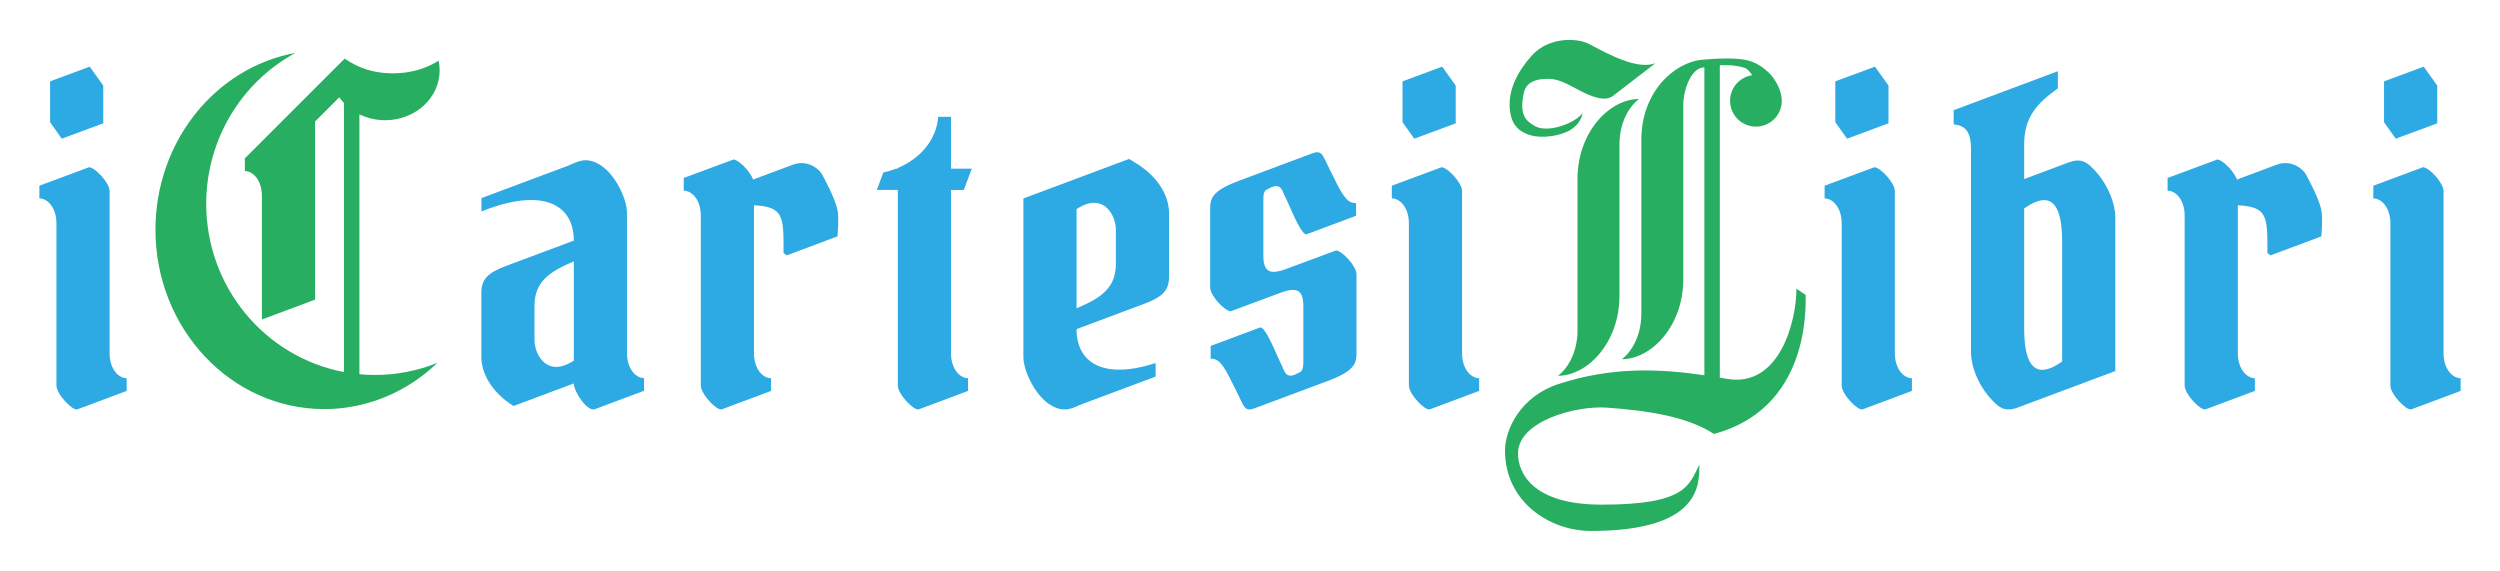
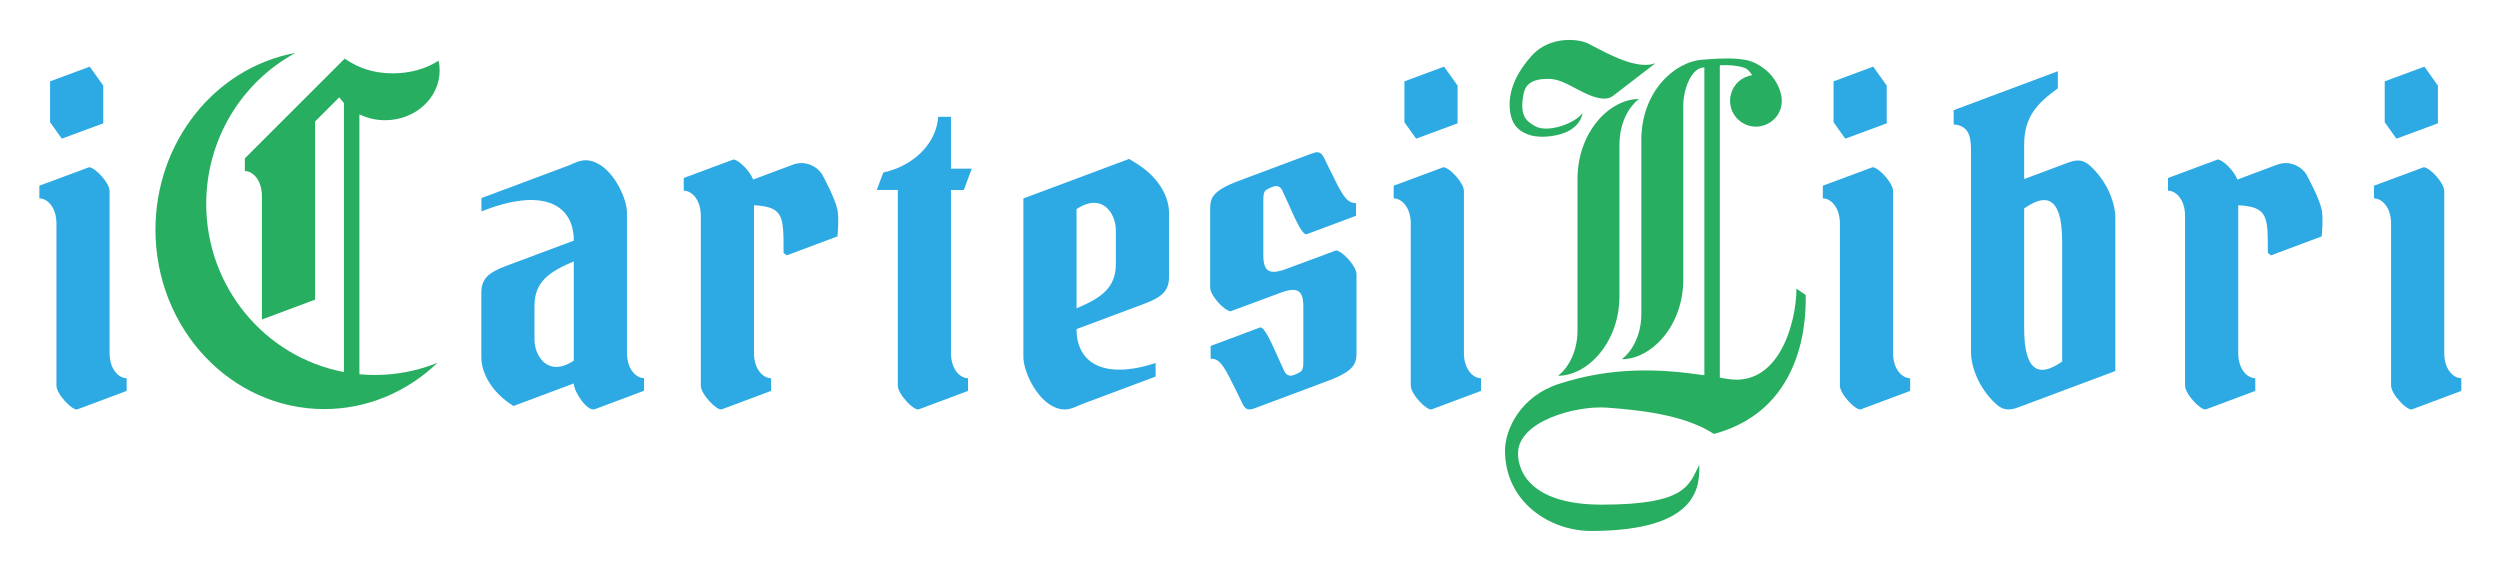
- <svg xmlns="http://www.w3.org/2000/svg" xmlns:xlink="http://www.w3.org/1999/xlink" width="635" height="145">
-   <g transform="matrix(.9815 0 0 .98075 3.107 -305.163)" stroke-width="1.019">
-     <path d="M73.309 324.847a43.69 46.467 0 00-36.243 45.788 43.69 46.467 0 0043.69 46.466 43.69 46.467 0 0029.275-11.976 43.69 44.32 0 01-16.142 3.138 43.69 44.32 0 01-4.045-.19v-67.315a15.15 15.15 0 006.66 1.53c7.791.001 14.108-5.776 14.107-12.901 0-.848-.092-1.693-.273-2.524-3.24 2.114-7.433 3.283-11.78 3.283-4.76 0-8.691-1.182-12.535-3.806l-25.826 25.826v3.283c2.035 0 4.42 2.28 4.42 6.525v31.922l13.758-5.148v-46.135l6.258-6.258c.366.522.774 1.011 1.21 1.473v69.678A43.69 44.32 0 0150.2 363.943a43.69 44.32 0 0123.11-39.096z" fill="#27ae60" />
-     <path id="a" d="M20.057 328.412l-10.264 3.803v10.594l3.035 4.256 10.729-3.975v-9.771zM7.02 359.246v3.284c2.035 0 4.42 2.279 4.42 6.525v41.955c0 2.255 4.217 6.609 5.425 6.156l12.752-4.773v-3.283c-2.035 0-4.42-2.28-4.42-6.526V360.63c0-2.114-3.707-6.074-5.296-6.172z" fill="#2daae4" fill-opacity="1" stroke-width="3.058" stroke-linecap="round" stroke-linejoin="round" />
-     <path d="M143.798 354.086l-22.372 8.376v3.45c15.75-6.32 23.902-1.923 23.902 7.556l-17.55 6.568c-4.857 1.817-6.38 3.528-6.38 7.021v16.526c0 3.95 2.384 8.986 8.32 12.72l15.61-5.843c0 2.138 3.5 7.392 5.426 6.672l12.752-4.774v-3.283c-2.035 0-4.42-2.28-4.42-6.525v-36.307c0-3.449-2.894-9.775-6.799-12.287-3.962-2.55-6.255-.706-8.489.13zm1.53 24.76v25.704c-6.837 4.526-10.172-1.424-10.172-5.393v-8.797c0-6.171 3.71-8.774 10.172-11.514zm143.717-26.538l-27.37 10.244v41.06c0 3.45 2.895 9.776 6.8 12.288 3.962 2.549 6.254.705 8.488-.131l18.935-7.088v-3.502c-13.486 4.368-20.464-.032-20.464-8.791l17.55-6.568c4.857-1.818 6.38-3.528 6.38-7.022v-16.525c0-3.951-2.384-8.987-8.321-12.721zm-9.139 11.373c3.823-.05 5.7 4.04 5.7 7.018v8.796c0 6.172-3.711 8.775-10.172 11.514v-25.703c1.709-1.132 3.198-1.608 4.472-1.625zm-93.25-11.224l-12.88 4.79v3.283c2.034 0 4.42 2.279 4.42 6.525v43.955c0 2.255 4.217 6.609 5.425 6.156l12.752-4.773v-3.283c-2.035 0-4.42-2.28-4.42-6.526v-38.273c7.788.408 7.658 2.947 7.658 12.34l.805.642 13.143-4.92s.46-4.636 0-6.884c-.626-3.058-3.68-8.61-3.68-8.61-.895-2.094-4.167-4.458-7.844-3.082l-10.297 3.854c-.791-2.167-3.714-5.11-5.082-5.194zm52.965-11.058a18.884 15.804 0 01-10.441 13.258v.185h-.467a18.884 15.804 0 01-3.283.979l-1.698 4.53h5.448v50.659c0 2.255 4.217 6.609 5.425 6.156l12.752-4.773v-3.283c-2.035 0-4.42-2.28-4.42-6.526v-42.232h3.32l2.063-5.51h-5.382V341.4zm331.035 11.058l-12.88 4.79v3.283c2.034 0 4.42 2.279 4.42 6.525v43.955c0 2.255 4.217 6.609 5.425 6.156l12.752-4.773v-3.283c-2.035 0-4.42-2.28-4.42-6.526v-38.273c7.788.408 7.658 2.947 7.658 12.34l.805.642 13.143-4.92s.46-4.636 0-6.884c-.626-3.058-3.68-8.61-3.68-8.61-.895-2.094-4.167-4.458-7.844-3.082l-10.297 3.854c-.791-2.167-3.714-5.11-5.082-5.194zm-232.785-1.863c-.422-.038-.91.078-1.506.3l-19.119 7.157c-7.194 2.693-7.234 4.81-7.234 7.463v20.09c0 2.113 3.708 6.07 5.297 6.17l12.88-4.787c4.475-1.663 5.936-.625 5.936 3.62v14.08c0 1.432-.097 2.44-.883 2.848-.813.422-1.626.898-2.44.914-.424.01-1.15-.184-1.626-1.226l-1.748-3.828c-.937-2.051-3.335-7.87-4.543-7.418l-12.752 4.773v3.283c2.035 0 3.159 1.214 5.81 6.715.56 1.161 1.443 2.801 2.336 4.752.833 1.819 1.66 1.986 3.25 1.39l19.12-7.155c7.194-2.693 7.234-4.81 7.234-7.463v-20.09c0-2.114-3.708-6.07-5.297-6.17l-12.88 4.787c-4.475 1.663-5.936.625-5.936-3.621v-14.08c0-1.431.096-2.44.882-2.848.813-.421 1.627-.897 2.44-.914.424-.009 1.15.185 1.627 1.227l1.748 3.828c.936 2.05 3.334 7.87 4.543 7.418l12.752-4.774v-3.283c-2.035 0-3.16-1.213-5.81-6.715-.56-1.16-1.444-2.8-2.337-4.752-.52-1.136-1.04-1.628-1.744-1.691zm191.508-21l-26.963 10.094v3.678c4.298.364 4.488 3.731 4.488 7.088v52.049c0 3.118 1.675 8.88 6.487 13.298 1.879 1.726 3.592 1.654 5.724.856l11.38-4.26 13.757-5.15V367.42c0-3.119-1.675-8.883-6.486-13.301-1.178-1.082-2.29-1.455-3.479-1.389-.713.04-1.454.238-2.254.537l-11.37 4.258v-8.88c0-7.284 3.361-10.735 8.716-14.614zm-3.402 33.381c3.55.153 4.517 5.087 4.517 10.871v30.928c-7.97 5.648-9.832-.7-9.832-8.697v-30.93c2.206-1.562 3.956-2.23 5.315-2.172z" fill="#2daae4" />
-     <path style="line-height:normal;font-variant-ligatures:normal;font-variant-position:normal;font-variant-caps:normal;font-variant-numeric:normal;font-variant-alternates:normal;font-variant-east-asian:normal;font-feature-settings:normal;font-variation-settings:normal;text-indent:0;text-align:start;text-decoration-line:none;text-decoration-style:solid;text-decoration-color:#000;text-transform:none;text-orientation:mixed;white-space:normal;shape-padding:0;shape-margin:0;inline-size:0;isolation:auto;mix-blend-mode:normal;solid-color:#000;solid-opacity:1" d="M403.34 321.494c-3.246-.077-7.266.882-10.174 4.143-3.41 3.824-6.271 8.801-5.557 14.27.335 2.56 1.37 5.171 5.43 6.312 2.844.799 7.702.212 10.354-1.516 1.71-1.115 2.64-2.545 3.03-4.293-2.108 2.794-9.163 5.284-12.405 3.379-2.239-1.315-4.041-2.68-2.873-8.43.45-2.221 2.01-3.787 6.314-3.787 2.695 0 4.736 1.221 8.082 2.967 2.424 1.265 6.434 3.205 8.71 1.451l10.987-8.459c-4.662 1.71-11.587-2.027-17.299-5.05-.983-.521-2.652-.94-4.6-.987zm34.146 5.117c-7.544.63-15.892 8.532-15.892 20.715v45.07c0 6.018-2.774 10.09-5.035 11.787 7.57 0 15.892-8.531 15.892-20.714v-45.073c0-4.061 2.058-9.785 5.451-9.785v79.727c-11.572-1.69-23.83-2.274-37.775 2.281-9.734 3.18-13.816 11.68-13.816 17.211 0 13.392 11.678 20.832 22.222 20.832 28.566 0 28.069-12.146 28.069-17.166-2.698 5.348-3.412 10.354-25.254 10.354-18.272 0-21.672-8.512-21.672-13.258 0-8.395 14.982-12.428 22.935-11.87 10.876.765 20.914 2.351 27.78 6.819 24.554-6.616 23.738-32.227 23.738-35.986l-2.399-1.643c0 8.628-4.468 25.674-17.931 23.36-.628-.109-1.266-.205-1.897-.31v-80.911c2.32-.127 4.58.08 6.315.65.753.247 1.458.952 2.064 1.932a6.692 6.692 0 107.66 6.62c0-2.67-1.692-5.642-3.283-7.198-2-1.958-4.27-3.134-6.441-3.444-1.55-.221-2.465-.317-4.54-.316-2.418 0-4.597.183-6.19.316zm-16.52 10.182c-7.57 0-15.892 8.531-15.892 20.715v39.181c0 6.018-2.773 10.09-5.035 11.787 7.57 0 15.893-8.531 15.893-20.714V348.58c0-6.018 2.773-10.09 5.035-11.787z" color="#000" font-weight="400" font-family="sans-serif" overflow="visible" fill="#27ae60" />
-     <use xlink:href="#a" transform="translate(350)" width="100%" height="100%" fill="#2daae4" stroke-width="1.039" />
-     <use xlink:href="#a" transform="translate(462)" width="100%" height="100%" fill="#2daae4" stroke-width="1.039" />
-     <use xlink:href="#a" transform="translate(604)" width="100%" height="100%" fill="#2daae4" stroke-width="1.039" />
-   </g>
+ <svg xmlns="http://www.w3.org/2000/svg" xmlns:xlink="http://www.w3.org/1999/xlink" width="635" height="145" version="1.1">
+   <path id="a" d="m22.793 16.927-10.074 3.73v10.39l2.979 4.174 10.531-3.898v-9.583zm-12.796 30.24v3.221c1.997 0 4.338 2.235 4.338 6.399v41.147c0 2.212 4.139 6.482 5.325 6.037l12.516-4.681v-3.22c-1.997 0-4.338-2.236-4.338-6.4v-41.146c0-2.073-3.638-5.957-5.198-6.053z" fill="#2daae4" />
+   <path d="m39.487 58.337c5.07e-4 25.169 19.199 45.572 42.882 45.572 10.616-4.6e-4 20.854-4.186 28.733-11.745-5.042 2.033-10.418 3.077-15.843 3.078-1.325 1.18e-4 -2.65-0.062-3.97-0.186v-66.019c2.036 0.991 4.272 1.504 6.537 1.5 7.647 9.81e-4 13.847-5.665 13.846-12.653 0-0.832-0.09-1.66-0.268-2.475-3.18 2.073-7.295 3.22-11.562 3.22-4.672 0-8.53-1.159-12.303-3.733l-25.348 25.329v3.22c1.997 0 4.338 2.236 4.338 6.399v31.308l13.503-5.049v-45.247l6.142-6.138c0.359 0.512 0.76 0.992 1.188 1.445v68.337c-20.284-3.853-34.984-21.805-34.984-42.724-3.37e-4 -16.045 8.72-30.785 22.682-38.343-20.558 3.779-35.573 22.734-35.573 44.907z" fill="#27ae60" />
+   <path d="m144.24 42.107-21.958 8.215v3.384c15.459-6.198 23.46-1.886 23.46 7.41l-17.225 6.442c-4.767 1.782-6.262 3.46-6.262 6.886v16.208c0 3.874 2.34 8.813 8.166 12.475l15.321-5.731c0 2.097 3.435 7.25 5.326 6.544l12.516-4.682v-3.22c-1.997 0-4.338-2.236-4.338-6.399v-35.608c0-3.383-2.841-9.587-6.673-12.05-3.889-2.501-6.139-0.692-8.332 0.128zm1.502 24.283v25.209c-6.71 4.439-9.984-1.397-9.984-5.289v-8.628c0-6.052 3.641-8.605 9.984-11.292zm141.06-26.027-26.864 10.047v40.27c0 3.384 2.841 9.588 6.674 12.051 3.889 2.5 6.138 0.691 8.331-0.128l18.585-6.952v-3.435c-13.237 4.284-20.085-0.031-20.085-8.622l17.225-6.442c4.767-1.783 6.262-3.46 6.262-6.887v-16.207c0-3.875-2.34-8.814-8.167-12.476zm-8.97 11.154c3.752-0.049 5.595 3.962 5.595 6.883v8.627c0 6.053-3.642 8.606-9.984 11.292v-25.208c1.677-1.11 3.139-1.577 4.389-1.594zm-53.468-7.709-1.667 4.443h5.347v49.684c0 2.212 4.139 6.482 5.325 6.037l12.516-4.681v-3.22c-1.997 0-4.338-2.236-4.338-6.4v-41.419h3.259l2.025-5.404h-5.282v-13.183l-3.256-9.81e-4c-0.375 5.559-4.287 10.522-10.477 13.094-1.266 0.493-2.344 0.815-3.451 1.051zm110.36-5.126c-0.414-0.037-0.893 0.076-1.478 0.294l-18.765 7.019c-7.061 2.641-7.1 4.717-7.1 7.319v19.703c0 2.072 3.639 5.953 5.199 6.051l12.642-4.695c4.392-1.631 5.826-0.613 5.826 3.55v13.809c0 1.404-0.095 2.393-0.867 2.793-0.798 0.414-1.596 0.881-2.395 0.896-0.416 0.01-1.129-0.18-1.596-1.202l-1.716-3.754c-0.92-2.011-3.273-7.718-4.459-7.275l-12.516 4.681v3.22c1.997 0 3.101 1.191 5.702 6.586 0.55 1.139 1.416 2.747 2.293 4.66 0.818 1.784 1.629 1.948 3.19 1.363l18.766-7.017c7.061-2.641 7.1-4.717 7.1-7.319v-19.703c0-2.073-3.639-5.953-5.199-6.051l-12.642 4.695c-4.392 1.631-5.826 0.613-5.826-3.551v-13.809c0-1.403 0.094-2.393 0.866-2.793 0.798-0.413 1.597-0.88 2.395-0.896 0.416-0.009 1.129 0.181 1.597 1.203l1.716 3.754c0.919 2.01 3.272 7.718 4.459 7.275l12.516-4.682v-3.22c-1.997 0-3.102-1.19-5.702-6.586-0.55-1.138-1.417-2.746-2.294-4.66-0.51-1.114-1.021-1.597-1.712-1.658zm187.97-20.596-26.464 9.9v3.607c4.218 0.357 4.405 3.659 4.405 6.952v51.047c0 3.058 1.644 8.709 6.367 13.042 1.844 1.693 3.526 1.622 5.618 0.84l24.672-9.229v-39.06c0-3.059-1.644-8.712-6.366-13.045-1.156-1.061-2.248-1.427-3.415-1.362-0.7 0.039-1.427 0.233-2.212 0.527l-11.16 4.176v-8.709c0-7.144 3.299-10.528 8.555-14.333zm-3.339 32.738c3.484 0.15 4.433 4.989 4.433 10.662v30.333c-7.823 5.539-9.65-0.687-9.65-8.53v-30.335c2.165-1.532 3.883-2.187 5.217-2.13z" fill="#2daae4" />
+   <path d="m389 14.205c-3.347 3.75-6.155 8.632-5.454 13.995 0.329 2.511 1.345 5.072 5.33 6.191 2.791 0.784 7.559 0.208 10.162-1.487 1.678-1.093 2.591-2.496 2.974-4.21-2.069 2.74-8.993 5.182-12.176 3.314-2.198-1.29-3.966-2.628-2.82-8.268 0.442-2.178 1.973-3.714 6.197-3.714 2.645 0 4.648 1.198 7.933 2.91 2.379 1.241 6.315 3.143 8.549 1.423l10.784-8.296c-4.576 1.677-11.373-1.988-16.979-4.953-0.965-0.511-2.603-0.922-4.514-0.968-3.186-0.076-7.131 0.865-9.985 4.063zm27.902 21.271v44.202c0 5.902-2.723 9.896-4.942 11.56 7.43 0 15.598-8.367 15.598-20.315v-44.205c0-3.983 2.02-9.597 5.35-9.597v78.192c-11.358-1.657-23.389-2.23-37.076 2.237-9.554 3.119-13.56 11.455-13.56 16.88 0 13.134 11.462 20.431 21.811 20.431 28.038 0 27.55-11.912 27.55-16.836-2.648 5.245-3.349 10.155-24.787 10.155-17.934 0-21.271-8.348-21.271-13.003 0-8.233 14.705-12.189 22.511-11.642 10.675 0.75 20.527 2.306 27.266 6.688 24.1-6.489 23.299-31.607 23.299-35.293l-2.355-1.611c0 8.462-4.385 25.18-17.599 22.91-0.616-0.107-1.243-0.201-1.862-0.304v-79.353c2.277-0.125 4.495 0.078 6.198 0.637 0.739 0.242 1.431 0.934 2.026 1.895-5.566 0.813-7.6 7.785-3.345 11.46 4.256 3.675 10.864 0.654 10.863-4.967 0-2.619-1.661-5.533-3.222-7.059-1.963-1.92-4.191-3.074-6.322-3.378-1.521-0.217-2.419-0.311-4.456-0.31-2.373 0-4.51 0.202-6.076 0.31-7.413 0.51-15.598 8.368-15.598 20.316zm-16.214 9.986v38.427c0 5.902-2.722 9.896-4.942 11.56 7.43 0 15.599-8.367 15.599-20.315v-38.428c0-5.902 2.722-9.896 4.941-11.56-7.43 0-15.598 8.367-15.598 20.316z" fill="#27ae60" />
+   <use x="344" xlink:href="#a" />
+   <use x="453" xlink:href="#a" />
+   <use x="593" xlink:href="#a" />
+   <path id="path1-3" d="m186.31 40.509-12.642 4.698v3.22c1.996 0 4.338 2.235 4.338 6.399v43.109c0 2.212 4.139 6.482 5.325 6.037l12.516-4.681v-3.22c-1.997 0-4.338-2.236-4.338-6.4v-37.536c7.644 0.4 7.516 2.89 7.516 12.102l0.79 0.63 12.9-4.825s0.451-4.547 0-6.752c-0.614-2.999-3.612-8.444-3.612-8.444-0.878-2.054-4.09-4.372-7.699-3.023l-10.106 3.78c-0.776-2.125-3.645-5.012-4.988-5.094z" fill="#2daae4" />
+   <use x="377" xlink:href="#path1-3" />
</svg>
